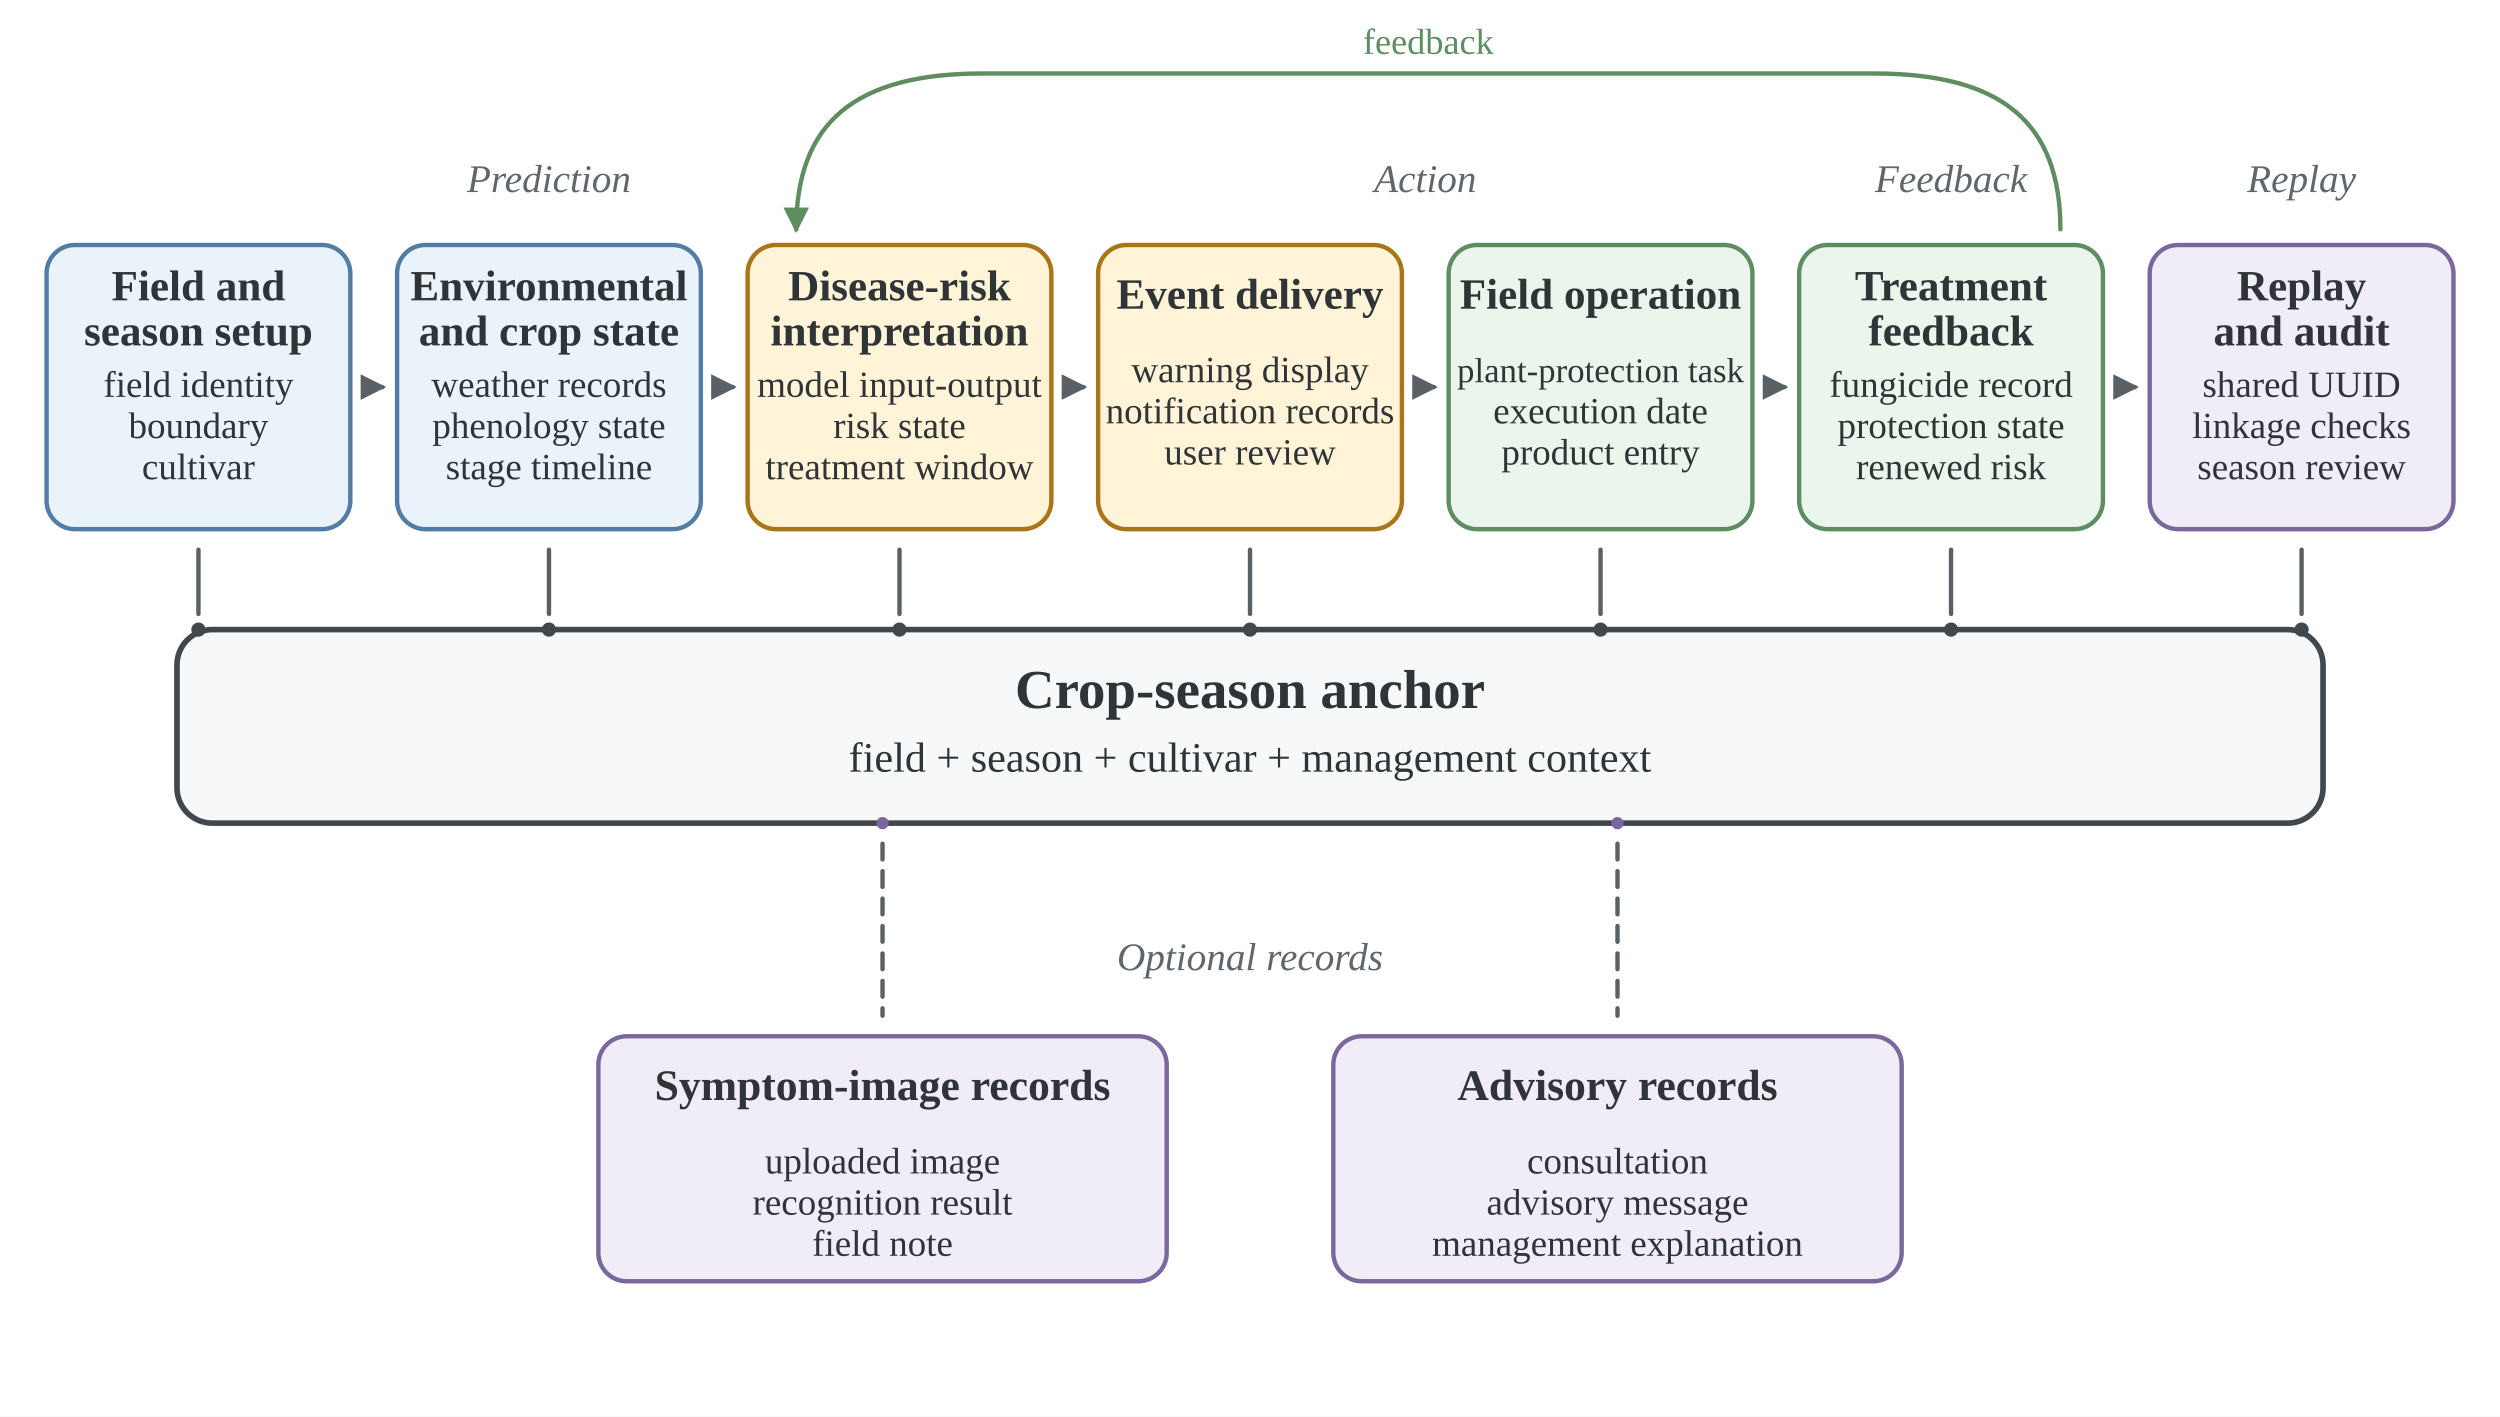
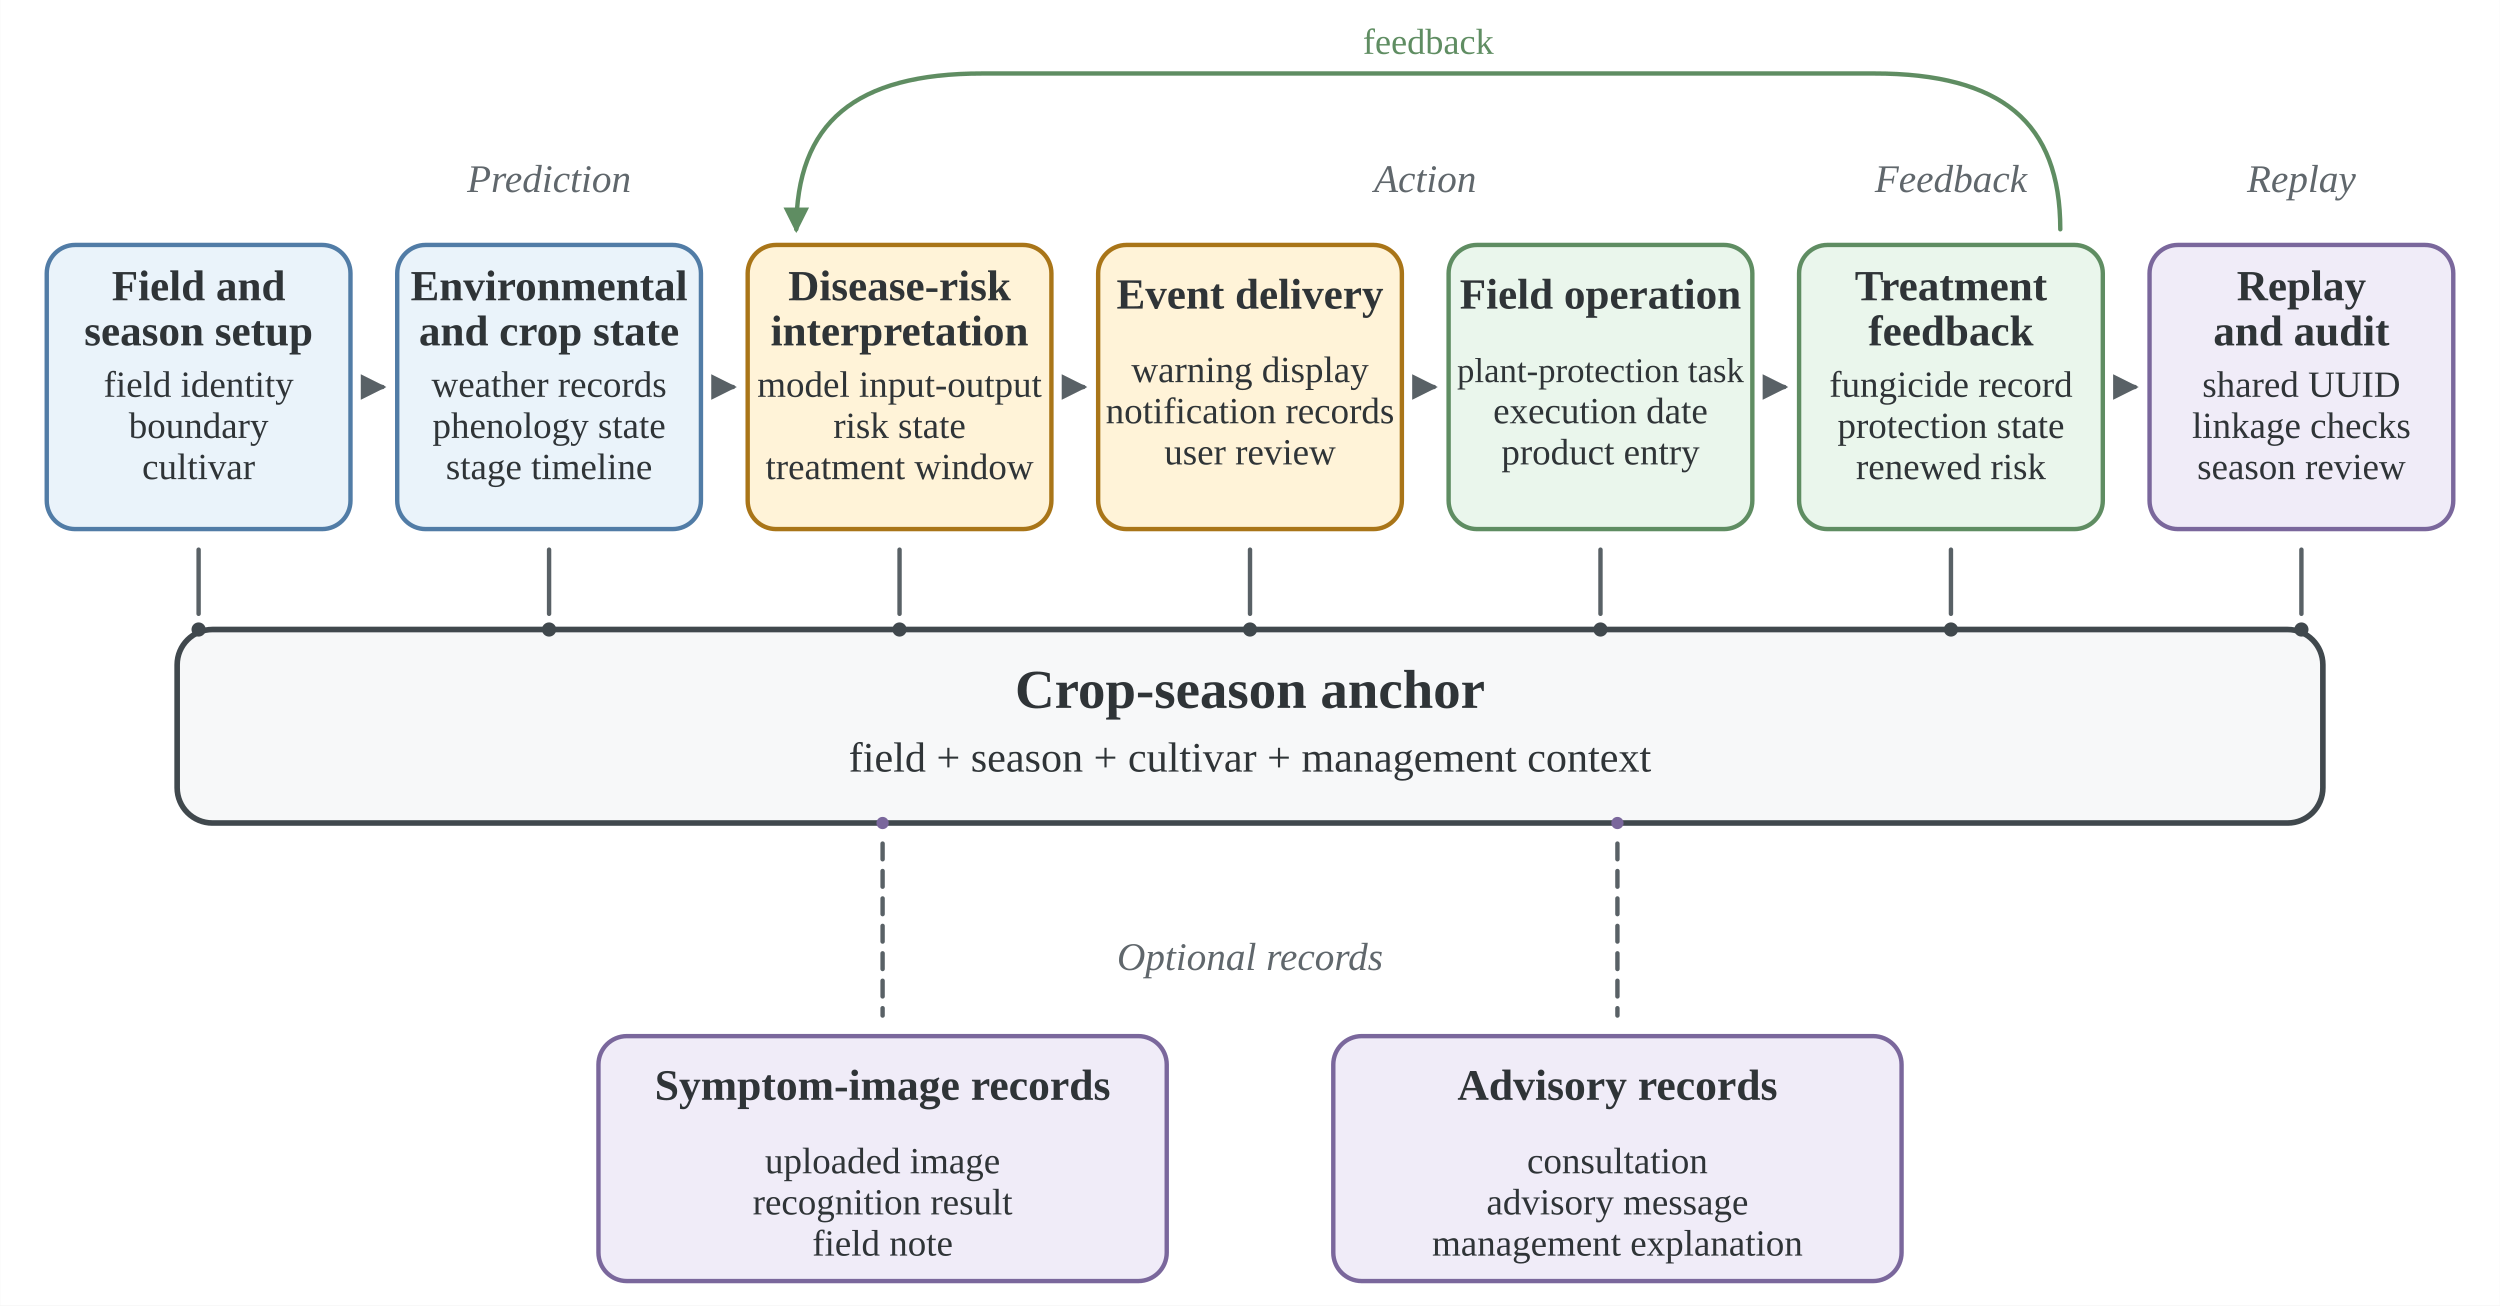
- <svg xmlns="http://www.w3.org/2000/svg" width="180.0mm" height="102.0mm" viewBox="0 0 510.236 289.134">
+ <svg xmlns="http://www.w3.org/2000/svg" width="180.0mm" height="94.0mm" viewBox="0 0 510.236 266.50">
  <style>
+   @page { size: 180mm 94mm; margin: 0; }
  text { font-family: Times New Roman; letter-spacing: normal; }
  .group { font-style: italic; fill: #60676C; }
  .line { stroke: #596166; stroke-width: 0.90; fill: none; stroke-linecap: round; stroke-linejoin: round; }
  .dash { stroke-dasharray: 3.2 2.4; }
</style>
  <defs>
    <marker id="arrow" viewBox="0 0 8 8" refX="6.8" refY="4" markerWidth="5.8" markerHeight="5.8" orient="auto-start-reverse">
      <path d="M 0 0 L 8 4 L 0 8 z" fill="#596166" />
    </marker>
    <marker id="arrowGreen" viewBox="0 0 8 8" refX="6.8" refY="4" markerWidth="5.8" markerHeight="5.8" orient="auto-start-reverse">
      <path d="M 0 0 L 8 4 L 0 8 z" fill="#5F8D62" />
    </marker>
  </defs>
  <rect width="100%" height="100%" fill="white" />
  <path d="M 420.52 46.80 C 420.52 25.00, 408.52 15.00, 382.52 15.00 L 200.50 15.00 C 174.50 15.00, 162.50 25.00, 162.50 46.80" stroke="#5F8D62" stroke-width="0.90" fill="none" stroke-linecap="round" marker-end="url(#arrowGreen)" />
  <text x="291.51" y="11.00" font-family="Times New Roman" font-size="7.40" font-weight="normal" text-anchor="middle" fill="#5F8D62">feedback</text>
  <text x="112.04" y="39.20" font-family="Times New Roman" font-size="8.00" font-weight="normal" text-anchor="middle" fill="#60676C" class="group">Prediction</text>
  <text x="290.89" y="39.20" font-family="Times New Roman" font-size="8.00" font-weight="normal" text-anchor="middle" fill="#60676C" class="group">Action</text>
  <text x="398.20" y="39.20" font-family="Times New Roman" font-size="8.00" font-weight="normal" text-anchor="middle" fill="#60676C" class="group">Feedback</text>
  <text x="469.74" y="39.20" font-family="Times New Roman" font-size="8.00" font-weight="normal" text-anchor="middle" fill="#60676C" class="group">Replay</text>
  <rect x="9.50" y="50.00" width="62.00" height="58.00" rx="5.80" ry="5.80" fill="#EAF3FA" stroke="#517CA6" stroke-width="0.90" />
  <text x="40.50" y="61.30" font-family="Times New Roman" font-size="8.80" font-weight="bold" text-anchor="middle" fill="#2F3437">Field and</text>
  <text x="40.50" y="70.50" font-family="Times New Roman" font-size="8.80" font-weight="bold" text-anchor="middle" fill="#2F3437">season setup</text>
  <text x="40.50" y="81.00" font-family="Times New Roman" font-size="7.55" font-weight="normal" text-anchor="middle" fill="#2F3437">field identity</text>
  <text x="40.50" y="89.40" font-family="Times New Roman" font-size="7.55" font-weight="normal" text-anchor="middle" fill="#2F3437">boundary</text>
  <text x="40.50" y="97.80" font-family="Times New Roman" font-size="7.55" font-weight="normal" text-anchor="middle" fill="#2F3437">cultivar</text>
  <rect x="81.04" y="50.00" width="62.00" height="58.00" rx="5.80" ry="5.80" fill="#EAF3FA" stroke="#517CA6" stroke-width="0.90" />
  <text x="112.04" y="61.30" font-family="Times New Roman" font-size="8.80" font-weight="bold" text-anchor="middle" fill="#2F3437">Environmental</text>
  <text x="112.04" y="70.50" font-family="Times New Roman" font-size="8.80" font-weight="bold" text-anchor="middle" fill="#2F3437">and crop state</text>
  <text x="112.04" y="81.00" font-family="Times New Roman" font-size="7.55" font-weight="normal" text-anchor="middle" fill="#2F3437">weather records</text>
  <text x="112.04" y="89.40" font-family="Times New Roman" font-size="7.55" font-weight="normal" text-anchor="middle" fill="#2F3437">phenology state</text>
  <text x="112.04" y="97.80" font-family="Times New Roman" font-size="7.55" font-weight="normal" text-anchor="middle" fill="#2F3437">stage timeline</text>
  <rect x="152.58" y="50.00" width="62.00" height="58.00" rx="5.80" ry="5.80" fill="#FFF3D8" stroke="#A97518" stroke-width="0.90" />
  <text x="183.58" y="61.30" font-family="Times New Roman" font-size="8.80" font-weight="bold" text-anchor="middle" fill="#2F3437">Disease-risk</text>
  <text x="183.58" y="70.50" font-family="Times New Roman" font-size="8.80" font-weight="bold" text-anchor="middle" fill="#2F3437">interpretation</text>
  <text x="183.58" y="81.00" font-family="Times New Roman" font-size="7.55" font-weight="normal" text-anchor="middle" fill="#2F3437">model input-output</text>
  <text x="183.58" y="89.40" font-family="Times New Roman" font-size="7.55" font-weight="normal" text-anchor="middle" fill="#2F3437">risk state</text>
  <text x="183.58" y="97.80" font-family="Times New Roman" font-size="7.55" font-weight="normal" text-anchor="middle" fill="#2F3437">treatment window</text>
  <rect x="224.12" y="50.00" width="62.00" height="58.00" rx="5.80" ry="5.80" fill="#FFF3D8" stroke="#A97518" stroke-width="0.90" />
  <text x="255.12" y="63.00" font-family="Times New Roman" font-size="8.80" font-weight="bold" text-anchor="middle" fill="#2F3437">Event delivery</text>
  <text x="255.12" y="78.00" font-family="Times New Roman" font-size="7.55" font-weight="normal" text-anchor="middle" fill="#2F3437">warning display</text>
  <text x="255.12" y="86.40" font-family="Times New Roman" font-size="7.55" font-weight="normal" text-anchor="middle" fill="#2F3437">notification records</text>
  <text x="255.12" y="94.80" font-family="Times New Roman" font-size="7.55" font-weight="normal" text-anchor="middle" fill="#2F3437">user review</text>
  <rect x="295.66" y="50.00" width="62.00" height="58.00" rx="5.80" ry="5.80" fill="#EAF6EC" stroke="#5F8D62" stroke-width="0.90" />
  <text x="326.66" y="63.00" font-family="Times New Roman" font-size="8.80" font-weight="bold" text-anchor="middle" fill="#2F3437">Field operation</text>
  <text x="326.66" y="78.00" font-family="Times New Roman" font-size="7.10" font-weight="normal" text-anchor="middle" fill="#2F3437">plant-protection task</text>
  <text x="326.66" y="86.40" font-family="Times New Roman" font-size="7.55" font-weight="normal" text-anchor="middle" fill="#2F3437">execution date</text>
  <text x="326.66" y="94.80" font-family="Times New Roman" font-size="7.55" font-weight="normal" text-anchor="middle" fill="#2F3437">product entry</text>
  <rect x="367.20" y="50.00" width="62.00" height="58.00" rx="5.80" ry="5.80" fill="#EAF6EC" stroke="#5F8D62" stroke-width="0.90" />
  <text x="398.20" y="61.30" font-family="Times New Roman" font-size="8.80" font-weight="bold" text-anchor="middle" fill="#2F3437">Treatment</text>
  <text x="398.20" y="70.50" font-family="Times New Roman" font-size="8.80" font-weight="bold" text-anchor="middle" fill="#2F3437">feedback</text>
  <text x="398.20" y="81.00" font-family="Times New Roman" font-size="7.55" font-weight="normal" text-anchor="middle" fill="#2F3437">fungicide record</text>
  <text x="398.20" y="89.40" font-family="Times New Roman" font-size="7.55" font-weight="normal" text-anchor="middle" fill="#2F3437">protection state</text>
  <text x="398.20" y="97.80" font-family="Times New Roman" font-size="7.55" font-weight="normal" text-anchor="middle" fill="#2F3437">renewed risk</text>
  <rect x="438.74" y="50.00" width="62.00" height="58.00" rx="5.80" ry="5.80" fill="#F0ECF8" stroke="#7A679C" stroke-width="0.90" />
  <text x="469.74" y="61.30" font-family="Times New Roman" font-size="8.80" font-weight="bold" text-anchor="middle" fill="#2F3437">Replay</text>
  <text x="469.74" y="70.50" font-family="Times New Roman" font-size="8.80" font-weight="bold" text-anchor="middle" fill="#2F3437">and audit</text>
  <text x="469.74" y="81.00" font-family="Times New Roman" font-size="7.55" font-weight="normal" text-anchor="middle" fill="#2F3437">shared UUID</text>
  <text x="469.74" y="89.40" font-family="Times New Roman" font-size="7.55" font-weight="normal" text-anchor="middle" fill="#2F3437">linkage checks</text>
  <text x="469.74" y="97.80" font-family="Times New Roman" font-size="7.55" font-weight="normal" text-anchor="middle" fill="#2F3437">season review</text>
  <line x1="74.30" y1="79.00" x2="78.04" y2="79.00" class="line" marker-end="url(#arrow)" />
  <line x1="145.84" y1="79.00" x2="149.58" y2="79.00" class="line" marker-end="url(#arrow)" />
  <line x1="217.38" y1="79.00" x2="221.12" y2="79.00" class="line" marker-end="url(#arrow)" />
  <line x1="288.92" y1="79.00" x2="292.66" y2="79.00" class="line" marker-end="url(#arrow)" />
  <line x1="360.46" y1="79.00" x2="364.20" y2="79.00" class="line" marker-end="url(#arrow)" />
  <line x1="432.00" y1="79.00" x2="435.74" y2="79.00" class="line" marker-end="url(#arrow)" />
  <rect x="36.12" y="128.50" width="438.00" height="39.50" rx="7.20" ry="7.20" fill="#F7F8F9" stroke="#40484D" stroke-width="1.15" />
  <text x="255.12" y="144.50" font-family="Times New Roman" font-size="11.20" font-weight="bold" text-anchor="middle" fill="#2F3437">Crop-season anchor</text>
  <text x="255.12" y="157.50" font-family="Times New Roman" font-size="8.60" font-weight="normal" text-anchor="middle" fill="#2F3437">field + season + cultivar + management context</text>
  <line x1="40.50" y1="112.20" x2="40.50" y2="125.30" class="line" />
  <circle cx="40.50" cy="128.50" r="1.45" fill="#40484D" />
  <line x1="112.04" y1="112.20" x2="112.04" y2="125.30" class="line" />
  <circle cx="112.04" cy="128.50" r="1.45" fill="#40484D" />
  <line x1="183.58" y1="112.20" x2="183.58" y2="125.30" class="line" />
  <circle cx="183.58" cy="128.50" r="1.45" fill="#40484D" />
  <line x1="255.12" y1="112.20" x2="255.12" y2="125.30" class="line" />
  <circle cx="255.12" cy="128.50" r="1.45" fill="#40484D" />
  <line x1="326.66" y1="112.20" x2="326.66" y2="125.30" class="line" />
  <circle cx="326.66" cy="128.50" r="1.45" fill="#40484D" />
  <line x1="398.20" y1="112.20" x2="398.20" y2="125.30" class="line" />
  <circle cx="398.20" cy="128.50" r="1.45" fill="#40484D" />
  <line x1="469.74" y1="112.20" x2="469.74" y2="125.30" class="line" />
  <circle cx="469.74" cy="128.50" r="1.45" fill="#40484D" />
  <text x="255.12" y="198.00" font-family="Times New Roman" font-size="8.00" font-weight="normal" text-anchor="middle" fill="#60676C" class="group">Optional records</text>
  <rect x="122.12" y="211.50" width="116.00" height="50.00" rx="5.80" ry="5.80" fill="#F0ECF8" stroke="#7A679C" stroke-width="0.90" />
  <text x="180.12" y="224.50" font-family="Times New Roman" font-size="8.90" font-weight="bold" text-anchor="middle" fill="#2F3437">Symptom-image records</text>
  <text x="180.12" y="239.50" font-family="Times New Roman" font-size="7.55" font-weight="normal" text-anchor="middle" fill="#2F3437">uploaded image</text>
  <text x="180.12" y="247.90" font-family="Times New Roman" font-size="7.55" font-weight="normal" text-anchor="middle" fill="#2F3437">recognition result</text>
  <text x="180.12" y="256.30" font-family="Times New Roman" font-size="7.55" font-weight="normal" text-anchor="middle" fill="#2F3437">field note</text>
  <rect x="272.12" y="211.50" width="116.00" height="50.00" rx="5.80" ry="5.80" fill="#F0ECF8" stroke="#7A679C" stroke-width="0.90" />
  <text x="330.12" y="224.50" font-family="Times New Roman" font-size="8.90" font-weight="bold" text-anchor="middle" fill="#2F3437">Advisory records</text>
  <text x="330.12" y="239.50" font-family="Times New Roman" font-size="7.55" font-weight="normal" text-anchor="middle" fill="#2F3437">consultation</text>
  <text x="330.12" y="247.90" font-family="Times New Roman" font-size="7.55" font-weight="normal" text-anchor="middle" fill="#2F3437">advisory message</text>
  <text x="330.12" y="256.30" font-family="Times New Roman" font-size="7.55" font-weight="normal" text-anchor="middle" fill="#2F3437">management explanation</text>
  <line x1="180.12" y1="172.20" x2="180.12" y2="207.30" class="line dash" />
  <circle cx="180.12" cy="168.00" r="1.25" fill="#7A679C" />
  <line x1="330.12" y1="172.20" x2="330.12" y2="207.30" class="line dash" />
  <circle cx="330.12" cy="168.00" r="1.25" fill="#7A679C" />
</svg>
